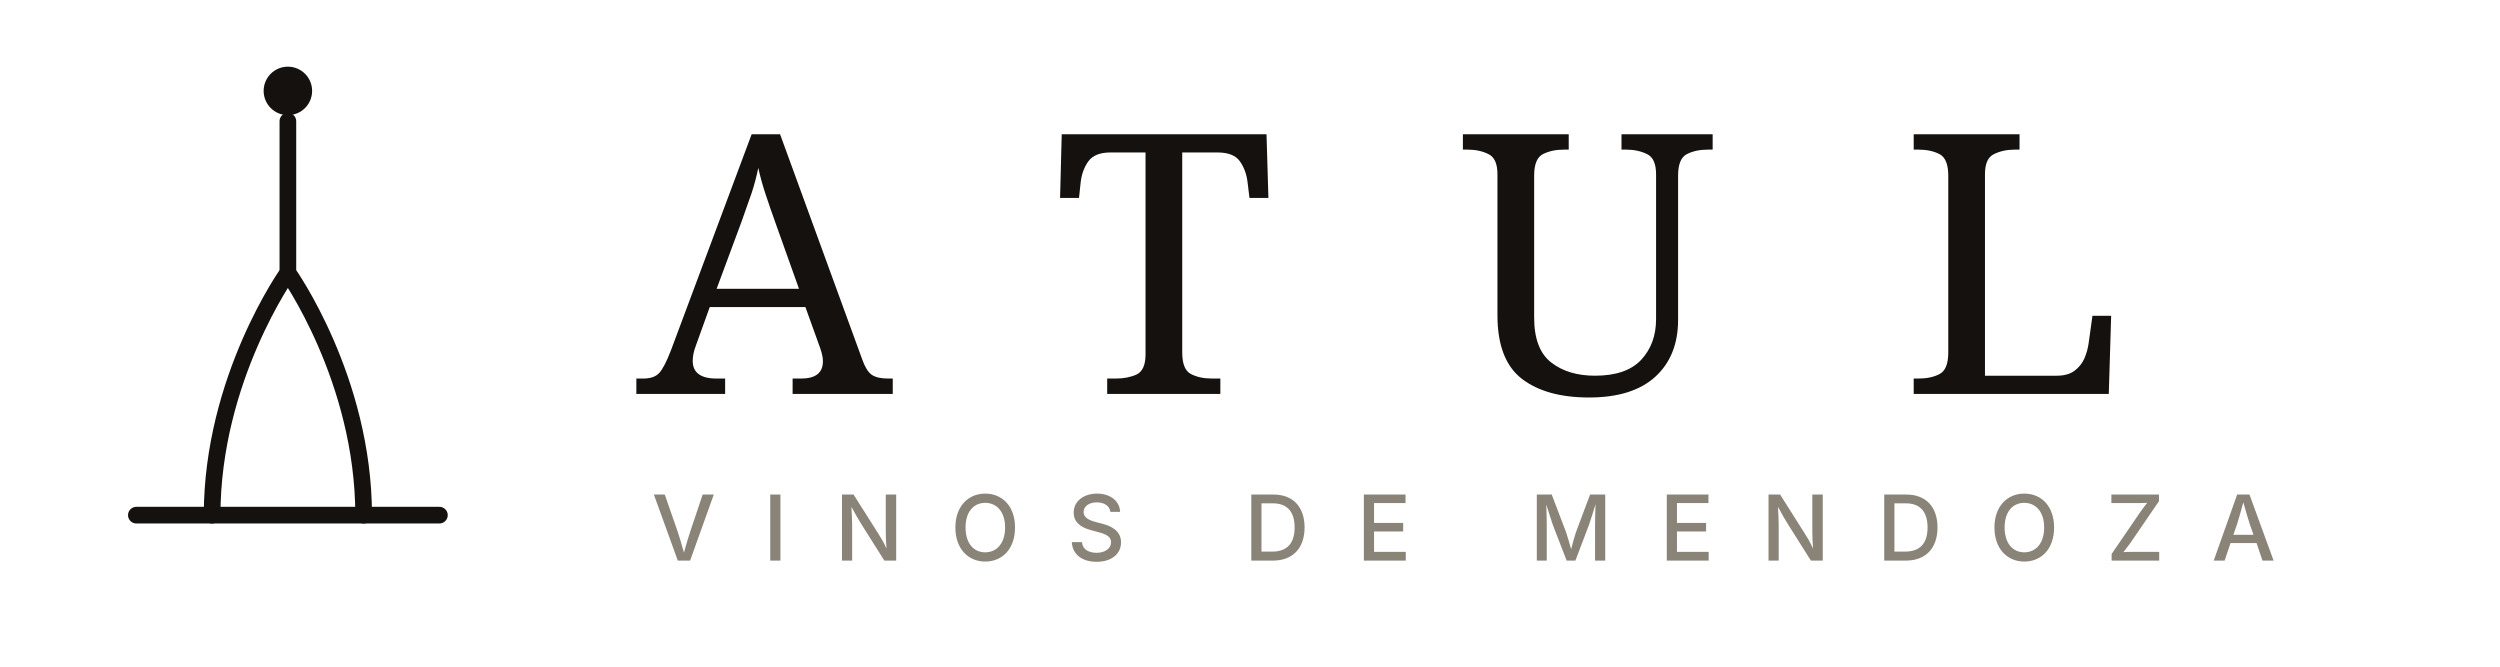
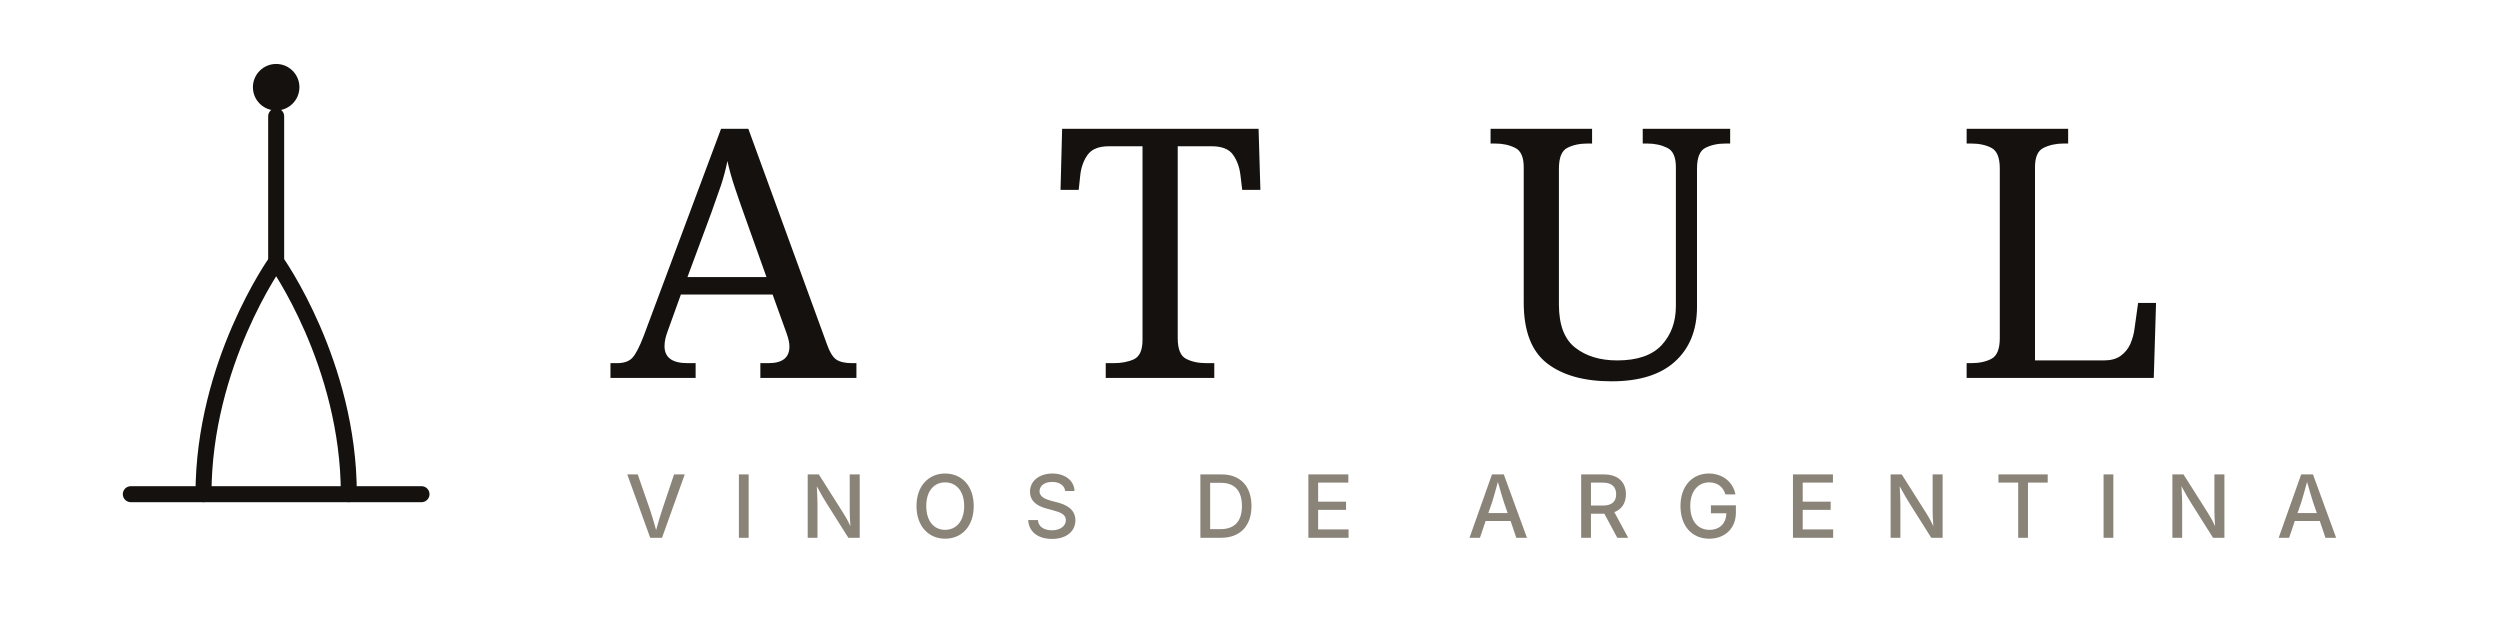
- <svg xmlns="http://www.w3.org/2000/svg" viewBox="0 0 165 44" role="img" aria-label="Atul">
+ <svg xmlns="http://www.w3.org/2000/svg" viewBox="0 0 172 44" role="img" aria-label="Atul">
  <g fill="none" stroke="#14110F" stroke-width="1.1">
    <path d="M14 34c0-9 5-16 5-16s5 7 5 16" stroke-linecap="round" />
    <path d="M19 18V8" stroke-linecap="round" />
    <circle cx="19" cy="6" r="1.6" fill="#14110F" stroke="none" />
    <path d="M9 34h20" stroke-linecap="round" />
  </g>
-   <text x="42" y="26" font-family="Cormorant Garamond, Georgia, serif" font-size="24" font-weight="300" letter-spacing="12" fill="#14110F">ATUL</text>
-   <text x="43" y="37" font-family="Inter, system-ui, sans-serif" font-size="6" font-weight="500" letter-spacing="3.1" fill="#8A8378">VINOS DE MENDOZA</text>
+   <text x="42" y="26" font-family="Cormorant Garamond, Georgia, serif" font-size="24" font-weight="300" letter-spacing="15" fill="#14110F">ATUL</text>
+   <text x="43" y="37" font-family="Inter, system-ui, sans-serif" font-size="6" font-weight="500" letter-spacing="3.1" fill="#8A8378">VINOS DE ARGENTINA</text>
</svg>
